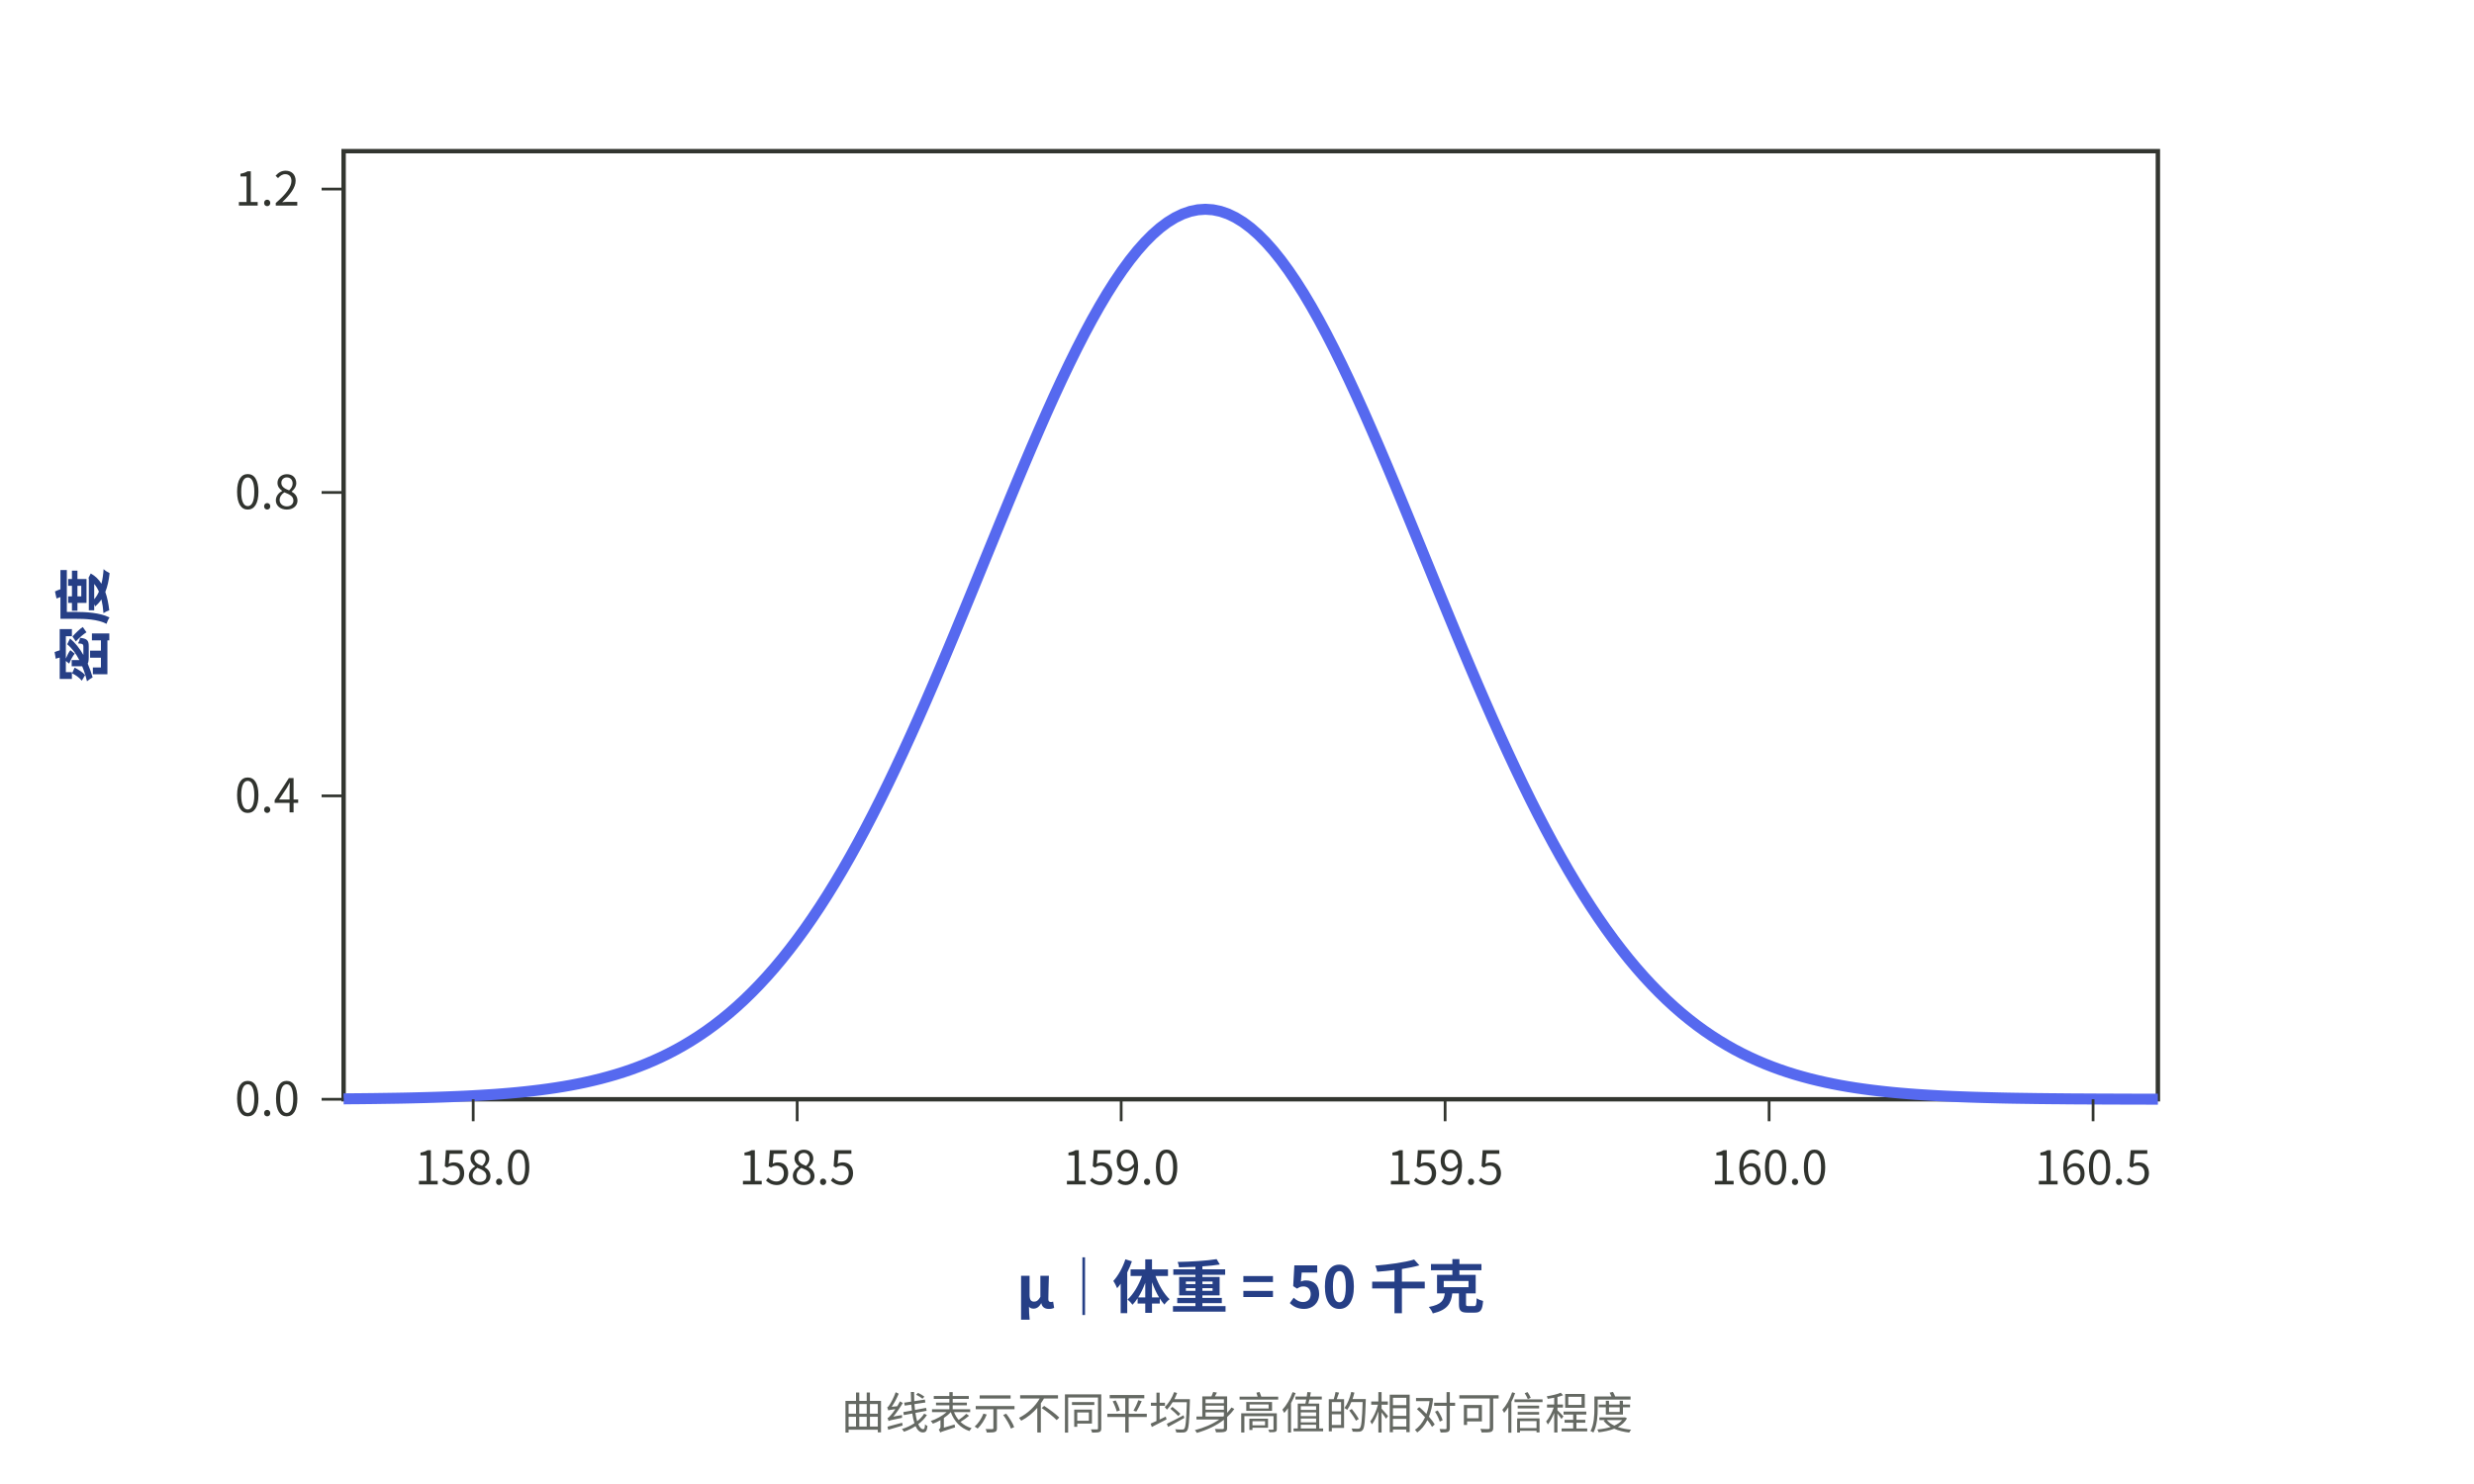
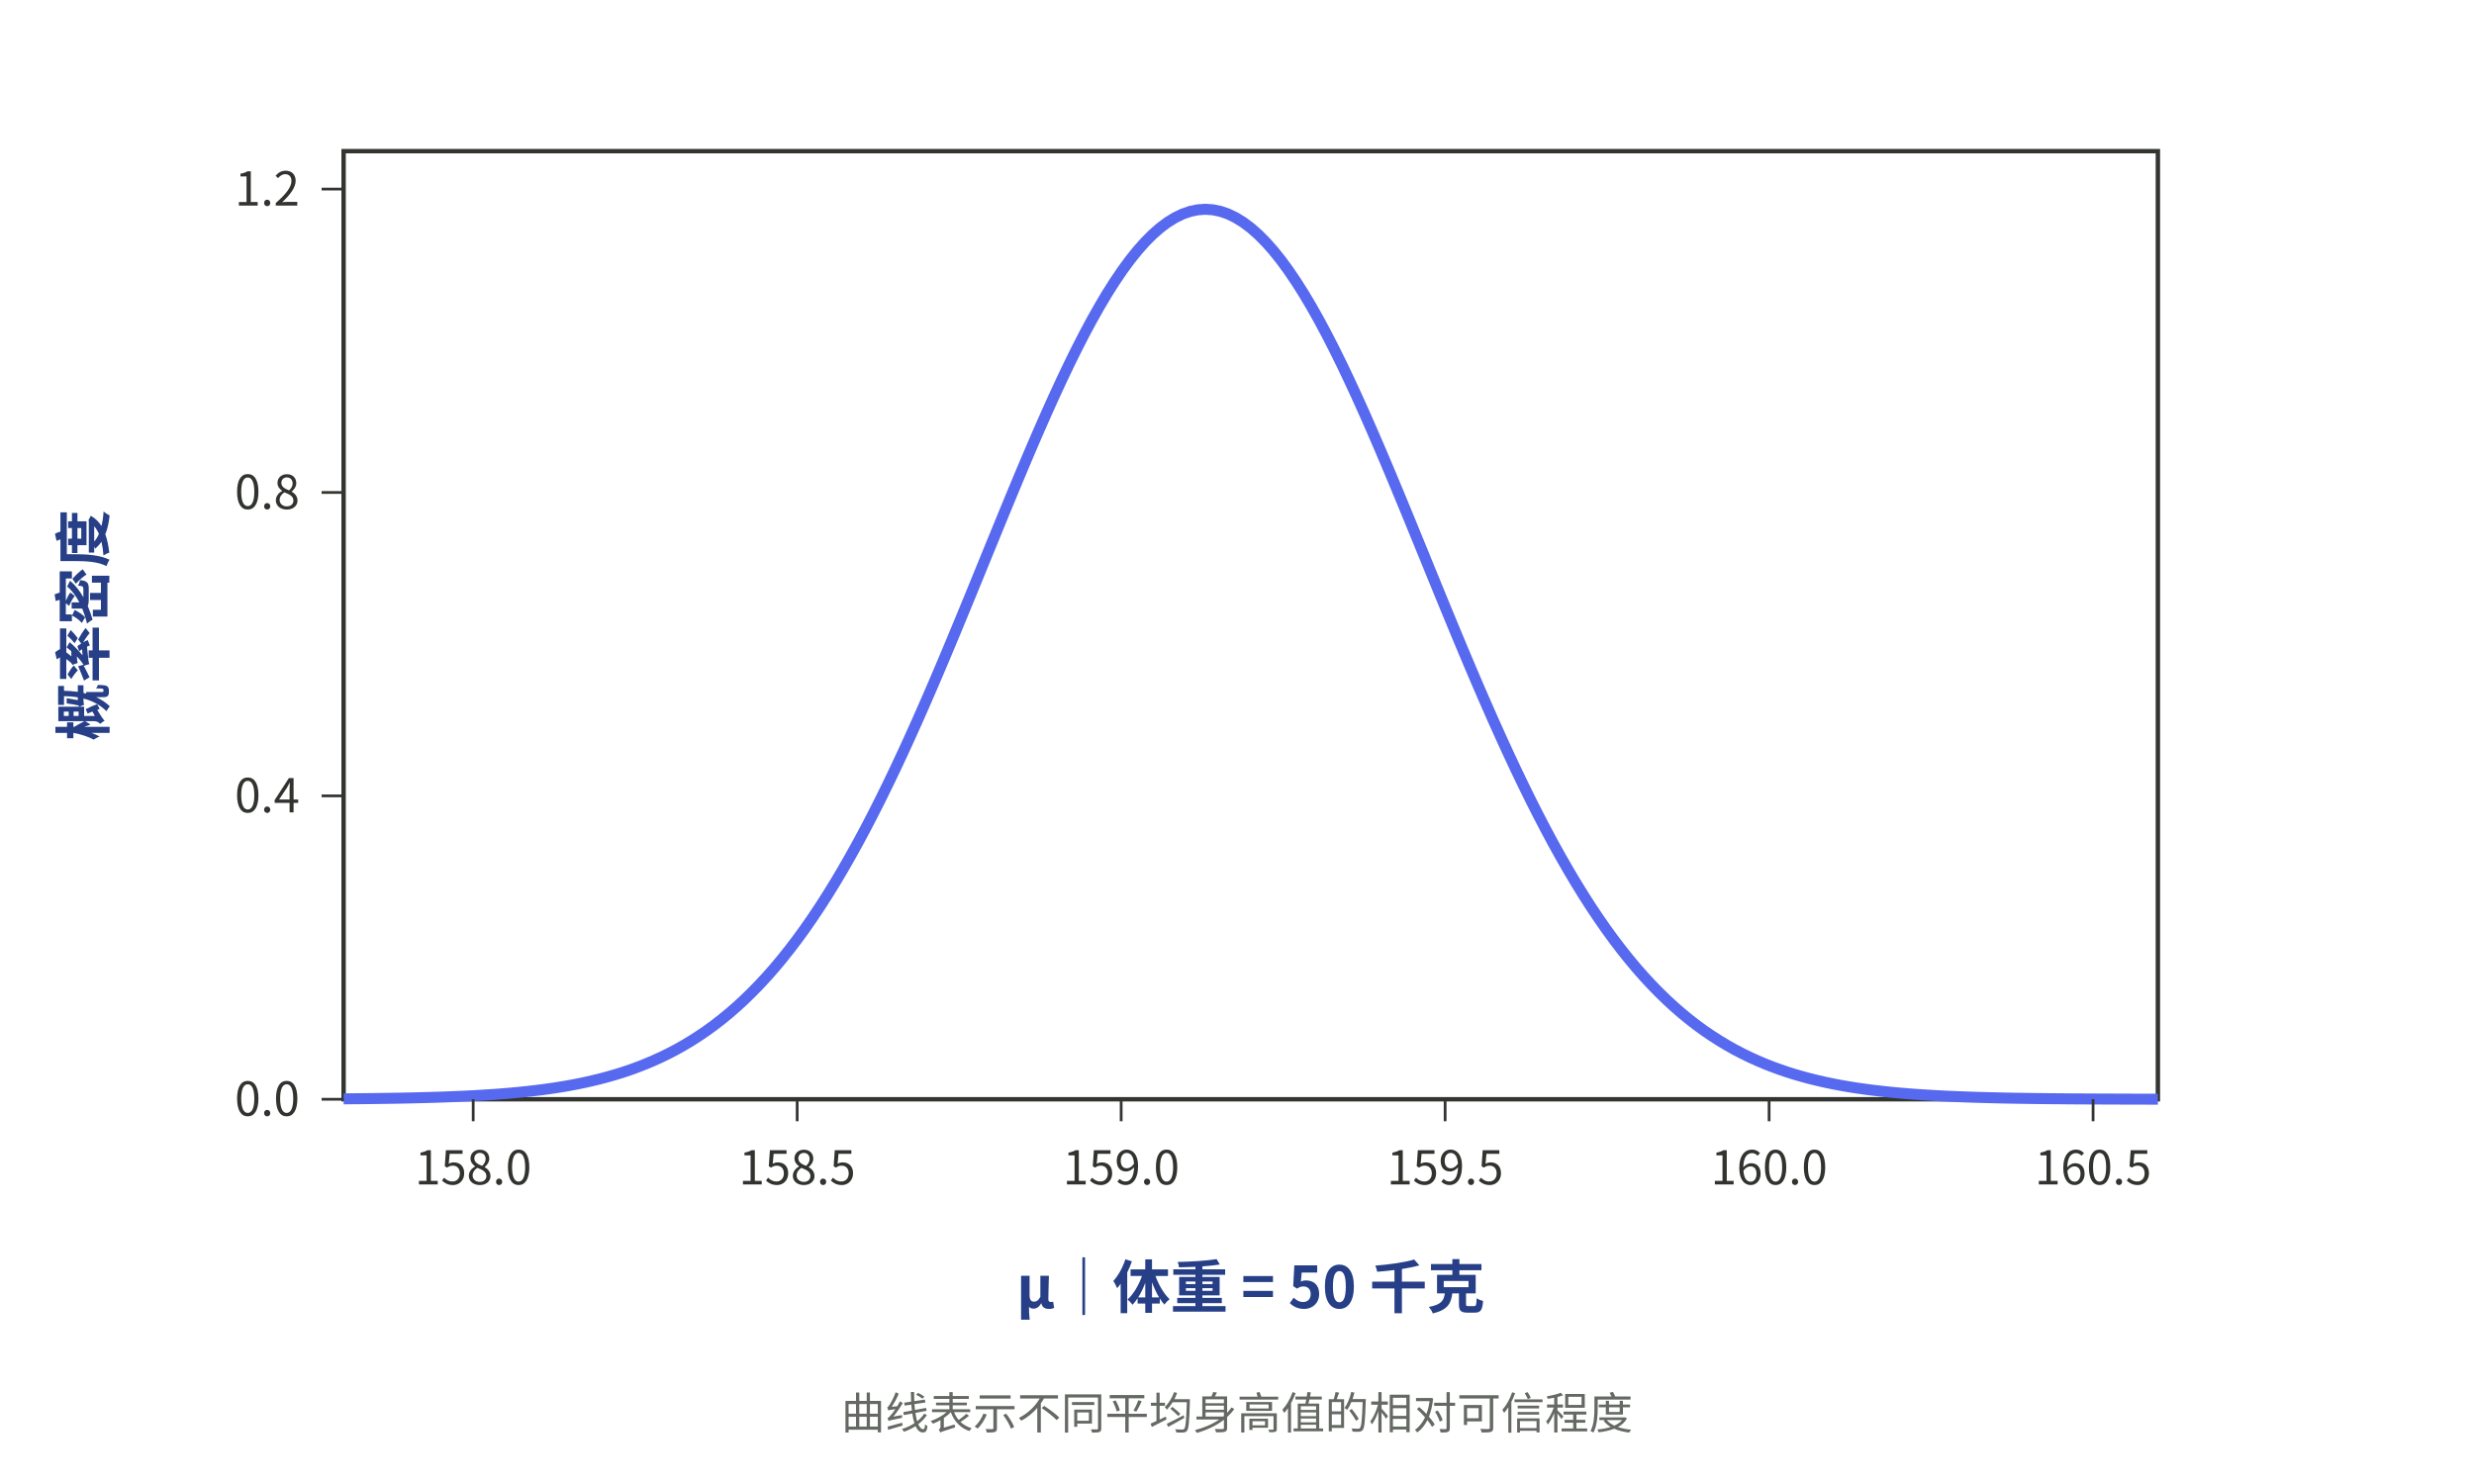
<svg xmlns="http://www.w3.org/2000/svg" width="900" height="540" viewBox="0 0 900 540" role="img">
  <rect width="100%" height="100%" fill="#ffffff" />
  <rect x="125" y="55" width="660" height="345" fill="#ffffff" stroke="#333630" stroke-width="1.6" />
  <polyline points="125,399.85 127.75,399.82 130.5,399.8 133.25,399.77 136,399.74 138.75,399.7 141.5,399.66 144.25,399.62 147,399.57 149.75,399.51 152.5,399.44 155.25,399.37 158,399.29 160.75,399.2 163.5,399.1 166.25,398.99 169,398.87 171.75,398.73 174.5,398.57 177.25,398.4 180,398.22 182.75,398.01 185.5,397.78 188.25,397.53 191,397.25 193.75,396.94 196.5,396.61 199.25,396.24 202,395.84 204.75,395.4 207.5,394.92 210.25,394.39 213,393.82 215.75,393.19 218.5,392.52 221.25,391.78 224,390.99 226.75,390.13 229.5,389.2 232.25,388.19 235,387.11 237.75,385.94 240.5,384.69 243.25,383.35 246,381.91 248.75,380.36 251.5,378.71 254.25,376.95 257,375.08 259.75,373.08 262.5,370.95 265.25,368.7 268,366.31 270.75,363.78 273.5,361.1 276.25,358.28 279,355.31 281.75,352.18 284.5,348.89 287.25,345.43 290,341.82 292.75,338.04 295.5,334.08 298.25,329.96 301,325.67 303.75,321.21 306.5,316.58 309.25,311.78 312,306.82 314.75,301.69 317.5,296.4 320.25,290.96 323,285.36 325.75,279.62 328.5,273.74 331.25,267.73 334,261.6 336.75,255.35 339.5,249 342.25,242.55 345,236.02 347.75,229.43 350.5,222.77 353.25,216.08 356,209.35 358.75,202.61 361.5,195.88 364.25,189.16 367,182.48 369.75,175.85 372.5,169.29 375.25,162.81 378,156.45 380.75,150.2 383.5,144.1 386.25,138.16 389,132.39 391.75,126.82 394.5,121.46 397.25,116.33 400,111.45 402.75,106.82 405.5,102.48 408.25,98.42 411,94.67 413.75,91.23 416.5,88.13 419.25,85.36 422,82.94 424.75,80.88 427.5,79.19 430.25,77.86 433,76.91 435.75,76.34 438.5,76.15 441.25,76.34 444,76.91 446.75,77.86 449.5,79.19 452.25,80.88 455,82.94 457.75,85.36 460.5,88.13 463.25,91.23 466,94.67 468.75,98.42 471.5,102.48 474.25,106.82 477,111.45 479.75,116.33 482.5,121.46 485.25,126.82 488,132.39 490.75,138.16 493.5,144.1 496.25,150.2 499,156.45 501.75,162.81 504.5,169.29 507.25,175.85 510,182.48 512.75,189.16 515.5,195.88 518.25,202.61 521,209.35 523.75,216.08 526.5,222.77 529.25,229.43 532,236.02 534.75,242.55 537.5,249 540.25,255.35 543,261.6 545.75,267.73 548.5,273.74 551.25,279.62 554,285.36 556.75,290.96 559.5,296.4 562.25,301.69 565,306.82 567.75,311.78 570.5,316.58 573.25,321.21 576,325.67 578.75,329.96 581.5,334.08 584.25,338.04 587,341.82 589.75,345.43 592.5,348.89 595.25,352.18 598,355.31 600.75,358.28 603.5,361.1 606.25,363.78 609,366.31 611.75,368.7 614.5,370.95 617.25,373.08 620,375.08 622.75,376.95 625.5,378.71 628.25,380.36 631,381.91 633.75,383.35 636.5,384.69 639.25,385.94 642,387.11 644.75,388.19 647.5,389.2 650.25,390.13 653,390.99 655.75,391.78 658.5,392.52 661.25,393.19 664,393.82 666.75,394.39 669.5,394.92 672.25,395.4 675,395.84 677.75,396.24 680.5,396.61 683.25,396.94 686,397.25 688.75,397.53 691.5,397.78 694.25,398.01 697,398.22 699.75,398.4 702.5,398.57 705.25,398.73 708,398.87 710.75,398.99 713.5,399.1 716.25,399.2 719,399.29 721.75,399.37 724.5,399.44 727.25,399.51 730,399.57 732.75,399.62 735.5,399.66 738.25,399.7 741,399.74 743.75,399.77 746.5,399.8 749.25,399.82 752,399.85 754.75,399.87 757.5,399.88 760.25,399.9 763,399.91 765.75,399.92 768.5,399.93 771.25,399.94 774,399.95 776.75,399.96 779.5,399.96 782.25,399.97 785,399.97" fill="none" stroke="#5669ef" stroke-width="4" stroke-linejoin="round" />
  <line x1="172.14" y1="400" x2="172.14" y2="408" stroke="#333630" />
  <text x="172.14" y="431" text-anchor="middle" font-family="PingFang SC, Noto Sans CJK SC, Microsoft YaHei, sans-serif" font-size="17" fill="#30332e">158.0</text>
  <line x1="290" y1="400" x2="290" y2="408" stroke="#333630" />
  <text x="290" y="431" text-anchor="middle" font-family="PingFang SC, Noto Sans CJK SC, Microsoft YaHei, sans-serif" font-size="17" fill="#30332e">158.5</text>
  <line x1="407.86" y1="400" x2="407.86" y2="408" stroke="#333630" />
  <text x="407.86" y="431" text-anchor="middle" font-family="PingFang SC, Noto Sans CJK SC, Microsoft YaHei, sans-serif" font-size="17" fill="#30332e">159.0</text>
  <line x1="525.71" y1="400" x2="525.71" y2="408" stroke="#333630" />
  <text x="525.71" y="431" text-anchor="middle" font-family="PingFang SC, Noto Sans CJK SC, Microsoft YaHei, sans-serif" font-size="17" fill="#30332e">159.5</text>
  <line x1="643.57" y1="400" x2="643.57" y2="408" stroke="#333630" />
  <text x="643.57" y="431" text-anchor="middle" font-family="PingFang SC, Noto Sans CJK SC, Microsoft YaHei, sans-serif" font-size="17" fill="#30332e">160.0</text>
  <line x1="761.43" y1="400" x2="761.43" y2="408" stroke="#333630" />
  <text x="761.43" y="431" text-anchor="middle" font-family="PingFang SC, Noto Sans CJK SC, Microsoft YaHei, sans-serif" font-size="17" fill="#30332e">160.5</text>
  <line x1="117" y1="400" x2="125" y2="400" stroke="#333630" />
  <text x="109" y="406" text-anchor="end" font-family="PingFang SC, Noto Sans CJK SC, Microsoft YaHei, sans-serif" font-size="17" fill="#30332e">0.0</text>
  <line x1="117" y1="289.6" x2="125" y2="289.6" stroke="#333630" />
  <text x="109" y="295.6" text-anchor="end" font-family="PingFang SC, Noto Sans CJK SC, Microsoft YaHei, sans-serif" font-size="17" fill="#30332e">0.4</text>
  <line x1="117" y1="179.2" x2="125" y2="179.2" stroke="#333630" />
  <text x="109" y="185.2" text-anchor="end" font-family="PingFang SC, Noto Sans CJK SC, Microsoft YaHei, sans-serif" font-size="17" fill="#30332e">0.8</text>
  <line x1="117" y1="68.8" x2="125" y2="68.8" stroke="#333630" />
  <text x="109" y="74.8" text-anchor="end" font-family="PingFang SC, Noto Sans CJK SC, Microsoft YaHei, sans-serif" font-size="17" fill="#30332e">1.2</text>
  <text x="455.0" y="476" text-anchor="middle" font-family="PingFang SC, Noto Sans CJK SC, Microsoft YaHei, sans-serif" font-size="21" font-weight="700" fill="#263f86">μ｜体重 = 50 千克</text>
-   <text x="38" y="227.5" transform="rotate(-90 38 227.5)" text-anchor="middle" font-family="PingFang SC, Noto Sans CJK SC, Microsoft YaHei, sans-serif" font-size="21" font-weight="700" fill="#263f86">密度</text>
+   <text x="38" y="227.5" transform="rotate(-90 38 227.5)" text-anchor="middle" font-family="PingFang SC, Noto Sans CJK SC, Microsoft YaHei, sans-serif" font-size="21" font-weight="700" fill="#263f86">概率密度</text>
  <text x="450.0" y="520" text-anchor="middle" font-family="PingFang SC, Noto Sans CJK SC, Microsoft YaHei, sans-serif" font-size="16" fill="#656963">曲线表示不同平均身高值的相对可信程度</text>
</svg>
